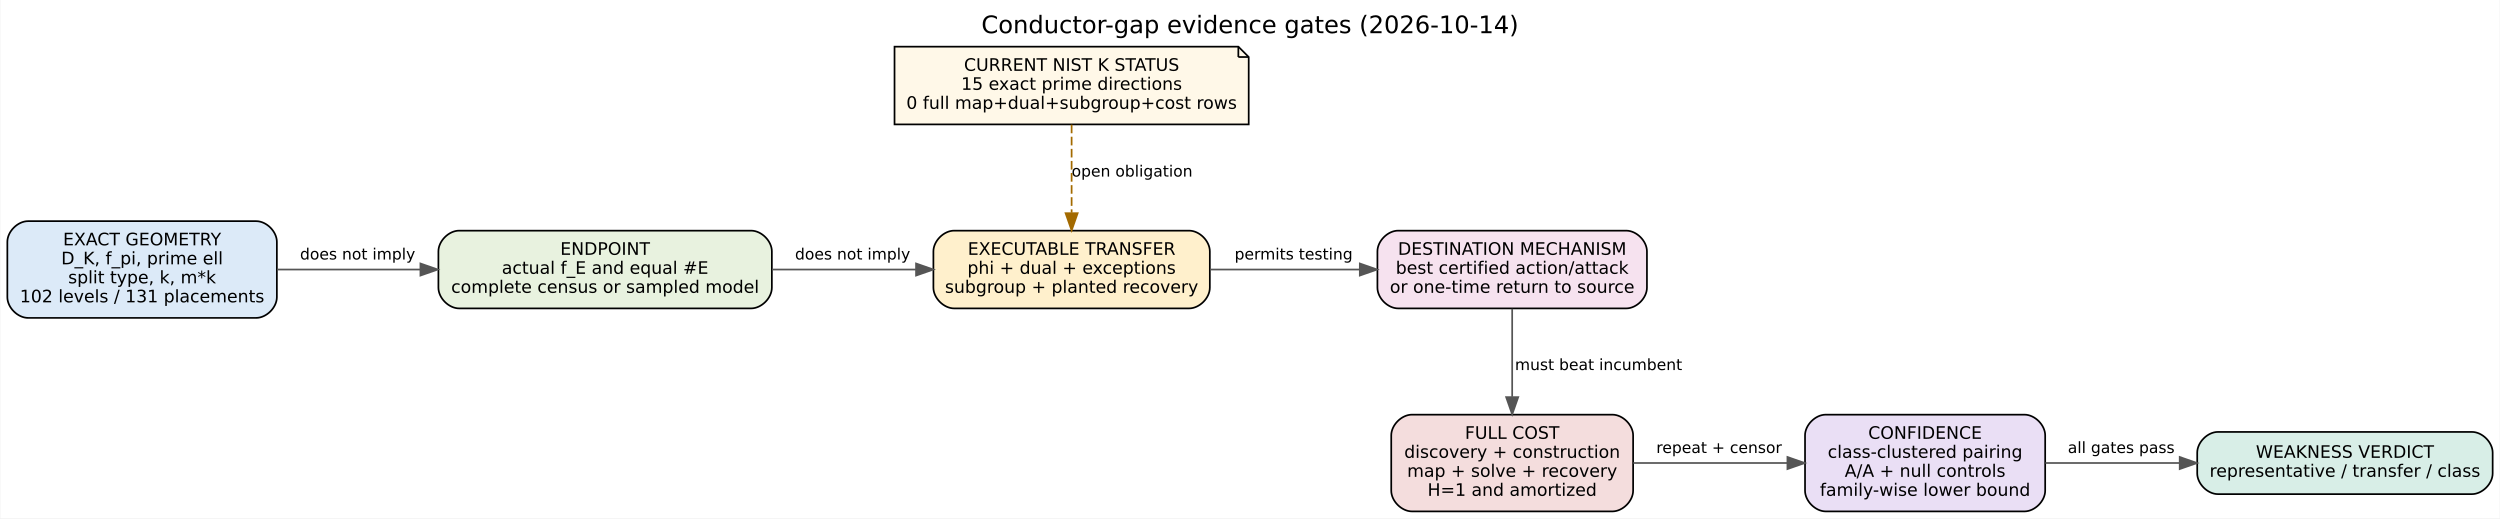
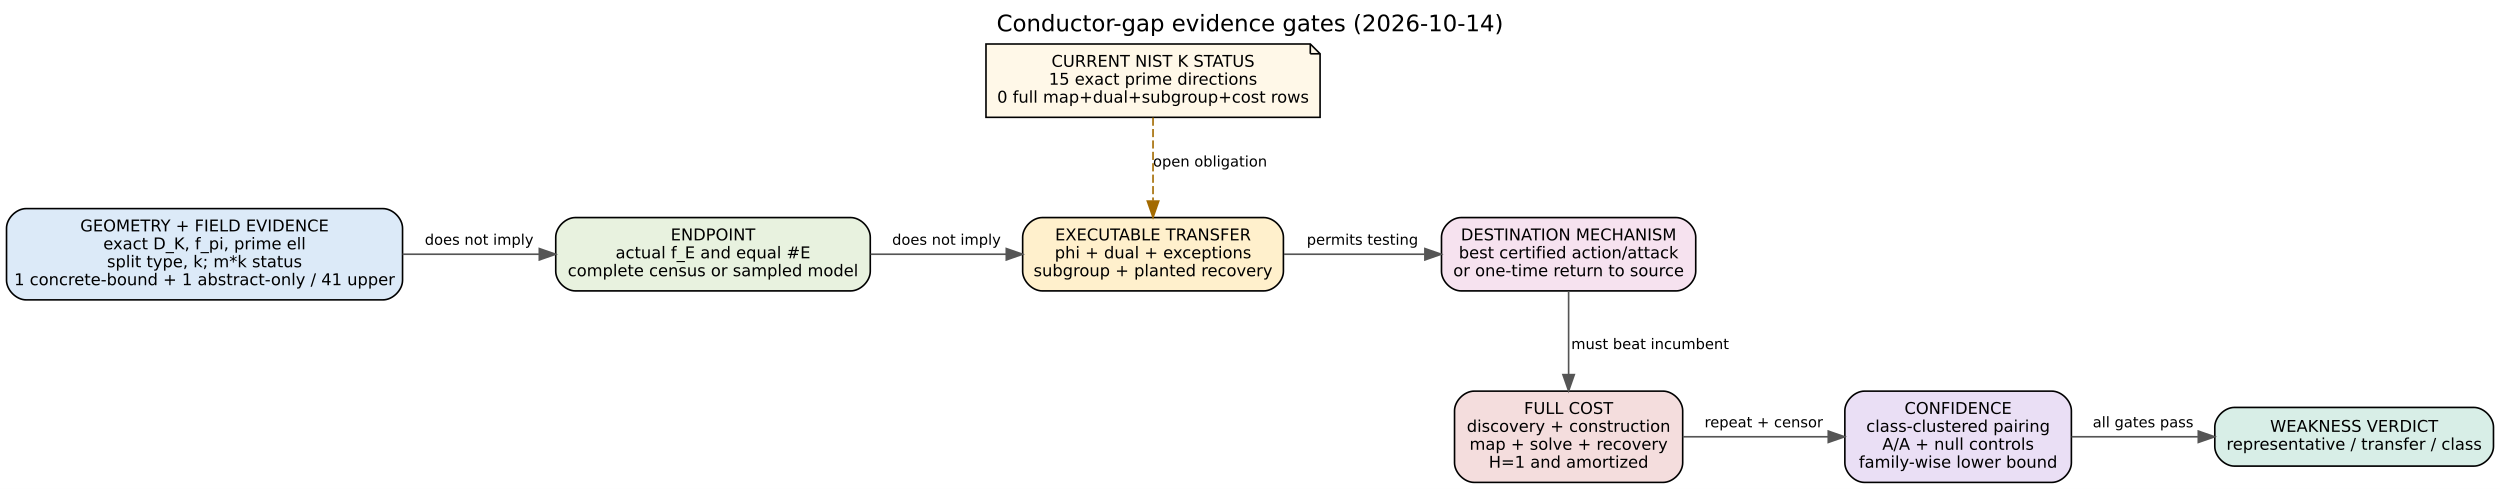
- <svg xmlns="http://www.w3.org/2000/svg" width="1447pt" height="300pt" viewBox="0.00 0.00 1446.50 300.00">
+ <svg xmlns="http://www.w3.org/2000/svg" width="1534pt" height="300pt" viewBox="0.00 0.00 1534.00 300.00">
  <g id="graph0" class="graph" transform="scale(1 1) rotate(0) translate(4 296)">
-     <polygon fill="white" stroke="transparent" points="-4,4 -4,-296 1442.5,-296 1442.5,4 -4,4" />
-     <text text-anchor="middle" x="719.25" y="-276.8" font-family="DejaVu Sans" font-size="14.00">Conductor-gap evidence gates (2026-10-14)</text>
+     <polygon fill="white" stroke="transparent" points="-4,4 -4,-296 1530,-296 1530,4 -4,4" />
+     <text text-anchor="middle" x="763" y="-276.8" font-family="DejaVu Sans" font-size="14.00">Conductor-gap evidence gates (2026-10-14)</text>
    <g id="node1" class="node">
-       <path fill="#dceaf8" stroke="black" d="M144,-168C144,-168 12,-168 12,-168 6,-168 0,-162 0,-156 0,-156 0,-124 0,-124 0,-118 6,-112 12,-112 12,-112 144,-112 144,-112 150,-112 156,-118 156,-124 156,-124 156,-156 156,-156 156,-162 150,-168 144,-168" />
-       <text text-anchor="middle" x="78" y="-154" font-family="DejaVu Sans" font-size="10.00">EXACT GEOMETRY</text>
-       <text text-anchor="middle" x="78" y="-143" font-family="DejaVu Sans" font-size="10.00">D_K, f_pi, prime ell</text>
-       <text text-anchor="middle" x="78" y="-132" font-family="DejaVu Sans" font-size="10.00">split type, k, m*k</text>
-       <text text-anchor="middle" x="78" y="-121" font-family="DejaVu Sans" font-size="10.00">102 levels / 131 placements</text>
+       <path fill="#dceaf8" stroke="black" d="M231,-168C231,-168 12,-168 12,-168 6,-168 0,-162 0,-156 0,-156 0,-124 0,-124 0,-118 6,-112 12,-112 12,-112 231,-112 231,-112 237,-112 243,-118 243,-124 243,-124 243,-156 243,-156 243,-162 237,-168 231,-168" />
+       <text text-anchor="middle" x="121.5" y="-154" font-family="DejaVu Sans" font-size="10.00">GEOMETRY + FIELD EVIDENCE</text>
+       <text text-anchor="middle" x="121.5" y="-143" font-family="DejaVu Sans" font-size="10.00">exact D_K, f_pi, prime ell</text>
+       <text text-anchor="middle" x="121.5" y="-132" font-family="DejaVu Sans" font-size="10.00">split type, k; m*k status</text>
+       <text text-anchor="middle" x="121.5" y="-121" font-family="DejaVu Sans" font-size="10.00">1 concrete-bound + 1 abstract-only / 41 upper</text>
    </g>
    <g id="node2" class="node">
-       <path fill="#e8f2df" stroke="black" d="M430.5,-162.5C430.5,-162.5 261.5,-162.5 261.5,-162.5 255.5,-162.5 249.5,-156.5 249.5,-150.5 249.5,-150.5 249.5,-129.5 249.5,-129.5 249.5,-123.5 255.5,-117.5 261.5,-117.5 261.5,-117.5 430.5,-117.5 430.5,-117.5 436.5,-117.5 442.5,-123.5 442.5,-129.5 442.5,-129.5 442.5,-150.5 442.5,-150.5 442.5,-156.5 436.5,-162.5 430.5,-162.5" />
-       <text text-anchor="middle" x="346" y="-148.5" font-family="DejaVu Sans" font-size="10.00">ENDPOINT</text>
-       <text text-anchor="middle" x="346" y="-137.5" font-family="DejaVu Sans" font-size="10.00">actual f_E and equal #E</text>
-       <text text-anchor="middle" x="346" y="-126.5" font-family="DejaVu Sans" font-size="10.00">complete census or sampled model</text>
+       <path fill="#e8f2df" stroke="black" d="M518,-162.5C518,-162.5 349,-162.5 349,-162.5 343,-162.5 337,-156.5 337,-150.5 337,-150.5 337,-129.5 337,-129.5 337,-123.5 343,-117.5 349,-117.5 349,-117.5 518,-117.5 518,-117.5 524,-117.5 530,-123.5 530,-129.5 530,-129.5 530,-150.5 530,-150.5 530,-156.5 524,-162.5 518,-162.5" />
+       <text text-anchor="middle" x="433.5" y="-148.5" font-family="DejaVu Sans" font-size="10.00">ENDPOINT</text>
+       <text text-anchor="middle" x="433.5" y="-137.5" font-family="DejaVu Sans" font-size="10.00">actual f_E and equal #E</text>
+       <text text-anchor="middle" x="433.5" y="-126.5" font-family="DejaVu Sans" font-size="10.00">complete census or sampled model</text>
    </g>
    <g id="edge1" class="edge">
-       <path fill="none" stroke="#555555" d="M156.24,-140C182.11,-140 211.35,-140 238.99,-140" />
-       <polygon fill="#555555" stroke="#555555" points="239.1,-143.5 249.1,-140 239.1,-136.5 239.1,-143.5" />
-       <text text-anchor="middle" x="202.75" y="-145.8" font-family="DejaVu Sans" font-size="9.00">does not imply</text>
+       <path fill="none" stroke="#555555" d="M243.02,-140C270.63,-140 299.76,-140 326.71,-140" />
+       <polygon fill="#555555" stroke="#555555" points="326.92,-143.5 336.92,-140 326.92,-136.5 326.92,-143.5" />
+       <text text-anchor="middle" x="290" y="-145.8" font-family="DejaVu Sans" font-size="9.00">does not imply</text>
    </g>
    <g id="node3" class="node">
-       <path fill="#fff0cc" stroke="black" d="M684,-162.5C684,-162.5 548,-162.5 548,-162.5 542,-162.5 536,-156.5 536,-150.5 536,-150.5 536,-129.5 536,-129.5 536,-123.5 542,-117.5 548,-117.5 548,-117.5 684,-117.5 684,-117.5 690,-117.5 696,-123.5 696,-129.5 696,-129.5 696,-150.5 696,-150.5 696,-156.5 690,-162.5 684,-162.5" />
-       <text text-anchor="middle" x="616" y="-148.5" font-family="DejaVu Sans" font-size="10.00">EXECUTABLE TRANSFER</text>
-       <text text-anchor="middle" x="616" y="-137.5" font-family="DejaVu Sans" font-size="10.00">phi + dual + exceptions</text>
-       <text text-anchor="middle" x="616" y="-126.5" font-family="DejaVu Sans" font-size="10.00">subgroup + planted recovery</text>
+       <path fill="#fff0cc" stroke="black" d="M771.5,-162.5C771.5,-162.5 635.5,-162.5 635.5,-162.5 629.5,-162.5 623.5,-156.5 623.5,-150.5 623.5,-150.5 623.5,-129.5 623.5,-129.5 623.5,-123.5 629.5,-117.5 635.5,-117.5 635.5,-117.5 771.5,-117.5 771.5,-117.5 777.5,-117.5 783.5,-123.5 783.5,-129.5 783.5,-129.5 783.5,-150.5 783.5,-150.5 783.5,-156.5 777.5,-162.5 771.5,-162.5" />
+       <text text-anchor="middle" x="703.5" y="-148.5" font-family="DejaVu Sans" font-size="10.00">EXECUTABLE TRANSFER</text>
+       <text text-anchor="middle" x="703.5" y="-137.5" font-family="DejaVu Sans" font-size="10.00">phi + dual + exceptions</text>
+       <text text-anchor="middle" x="703.5" y="-126.5" font-family="DejaVu Sans" font-size="10.00">subgroup + planted recovery</text>
    </g>
    <g id="edge2" class="edge">
-       <path fill="none" stroke="#555555" d="M442.71,-140C469.82,-140 499.16,-140 525.87,-140" />
-       <polygon fill="#555555" stroke="#555555" points="525.96,-143.5 535.96,-140 525.96,-136.5 525.96,-143.5" />
-       <text text-anchor="middle" x="489.25" y="-145.8" font-family="DejaVu Sans" font-size="9.00">does not imply</text>
+       <path fill="none" stroke="#555555" d="M530.21,-140C557.32,-140 586.66,-140 613.37,-140" />
+       <polygon fill="#555555" stroke="#555555" points="613.46,-143.5 623.46,-140 613.46,-136.5 613.46,-143.5" />
+       <text text-anchor="middle" x="576.75" y="-145.8" font-family="DejaVu Sans" font-size="9.00">does not imply</text>
    </g>
    <g id="node4" class="node">
-       <path fill="#f6e2ef" stroke="black" d="M937,-162.5C937,-162.5 805,-162.5 805,-162.5 799,-162.5 793,-156.5 793,-150.5 793,-150.5 793,-129.5 793,-129.5 793,-123.5 799,-117.5 805,-117.5 805,-117.5 937,-117.5 937,-117.5 943,-117.5 949,-123.5 949,-129.5 949,-129.5 949,-150.5 949,-150.5 949,-156.5 943,-162.5 937,-162.5" />
-       <text text-anchor="middle" x="871" y="-148.5" font-family="DejaVu Sans" font-size="10.00">DESTINATION MECHANISM</text>
-       <text text-anchor="middle" x="871" y="-137.5" font-family="DejaVu Sans" font-size="10.00">best certified action/attack</text>
-       <text text-anchor="middle" x="871" y="-126.5" font-family="DejaVu Sans" font-size="10.00">or one-time return to source</text>
+       <path fill="#f6e2ef" stroke="black" d="M1024.5,-162.5C1024.5,-162.5 892.5,-162.5 892.5,-162.5 886.5,-162.5 880.5,-156.5 880.5,-150.5 880.5,-150.5 880.5,-129.5 880.5,-129.5 880.5,-123.5 886.5,-117.5 892.5,-117.5 892.5,-117.5 1024.5,-117.5 1024.5,-117.5 1030.5,-117.5 1036.5,-123.5 1036.5,-129.5 1036.5,-129.5 1036.5,-150.5 1036.5,-150.5 1036.5,-156.5 1030.5,-162.5 1024.5,-162.5" />
+       <text text-anchor="middle" x="958.5" y="-148.5" font-family="DejaVu Sans" font-size="10.00">DESTINATION MECHANISM</text>
+       <text text-anchor="middle" x="958.5" y="-137.5" font-family="DejaVu Sans" font-size="10.00">best certified action/attack</text>
+       <text text-anchor="middle" x="958.5" y="-126.5" font-family="DejaVu Sans" font-size="10.00">or one-time return to source</text>
    </g>
    <g id="edge3" class="edge">
-       <path fill="none" stroke="#555555" d="M696.33,-140C723.77,-140 754.59,-140 782.63,-140" />
-       <polygon fill="#555555" stroke="#555555" points="782.82,-143.5 792.81,-140 782.81,-136.5 782.82,-143.5" />
-       <text text-anchor="middle" x="744.5" y="-145.8" font-family="DejaVu Sans" font-size="9.00">permits testing</text>
+       <path fill="none" stroke="#555555" d="M783.83,-140C811.27,-140 842.09,-140 870.13,-140" />
+       <polygon fill="#555555" stroke="#555555" points="870.32,-143.5 880.31,-140 870.31,-136.5 870.32,-143.5" />
+       <text text-anchor="middle" x="832" y="-145.8" font-family="DejaVu Sans" font-size="9.00">permits testing</text>
    </g>
    <g id="node5" class="node">
-       <path fill="#f4dddd" stroke="black" d="M929,-56C929,-56 813,-56 813,-56 807,-56 801,-50 801,-44 801,-44 801,-12 801,-12 801,-6 807,0 813,0 813,0 929,0 929,0 935,0 941,-6 941,-12 941,-12 941,-44 941,-44 941,-50 935,-56 929,-56" />
-       <text text-anchor="middle" x="871" y="-42" font-family="DejaVu Sans" font-size="10.00">FULL COST</text>
-       <text text-anchor="middle" x="871" y="-31" font-family="DejaVu Sans" font-size="10.00">discovery + construction</text>
-       <text text-anchor="middle" x="871" y="-20" font-family="DejaVu Sans" font-size="10.00">map + solve + recovery</text>
-       <text text-anchor="middle" x="871" y="-9" font-family="DejaVu Sans" font-size="10.00">H=1 and amortized</text>
+       <path fill="#f4dddd" stroke="black" d="M1016.5,-56C1016.5,-56 900.5,-56 900.5,-56 894.5,-56 888.5,-50 888.5,-44 888.5,-44 888.5,-12 888.5,-12 888.5,-6 894.5,0 900.5,0 900.5,0 1016.5,0 1016.5,0 1022.5,0 1028.5,-6 1028.5,-12 1028.5,-12 1028.5,-44 1028.5,-44 1028.5,-50 1022.5,-56 1016.5,-56" />
+       <text text-anchor="middle" x="958.5" y="-42" font-family="DejaVu Sans" font-size="10.00">FULL COST</text>
+       <text text-anchor="middle" x="958.5" y="-31" font-family="DejaVu Sans" font-size="10.00">discovery + construction</text>
+       <text text-anchor="middle" x="958.5" y="-20" font-family="DejaVu Sans" font-size="10.00">map + solve + recovery</text>
+       <text text-anchor="middle" x="958.5" y="-9" font-family="DejaVu Sans" font-size="10.00">H=1 and amortized</text>
    </g>
    <g id="edge4" class="edge">
-       <path fill="none" stroke="#555555" d="M871,-117.27C871,-102.75 871,-83.28 871,-66.32" />
-       <polygon fill="#555555" stroke="#555555" points="874.5,-66.15 871,-56.15 867.5,-66.15 874.5,-66.15" />
-       <text text-anchor="middle" x="921" y="-81.8" font-family="DejaVu Sans" font-size="9.00">must beat incumbent</text>
+       <path fill="none" stroke="#555555" d="M958.5,-117.27C958.5,-102.75 958.5,-83.28 958.5,-66.32" />
+       <polygon fill="#555555" stroke="#555555" points="962,-66.15 958.5,-56.15 955,-66.15 962,-66.15" />
+       <text text-anchor="middle" x="1008.5" y="-81.8" font-family="DejaVu Sans" font-size="9.00">must beat incumbent</text>
    </g>
    <g id="node6" class="node">
-       <path fill="#eadff5" stroke="black" d="M1167.5,-56C1167.5,-56 1052.5,-56 1052.5,-56 1046.5,-56 1040.5,-50 1040.5,-44 1040.5,-44 1040.5,-12 1040.5,-12 1040.5,-6 1046.5,0 1052.5,0 1052.5,0 1167.5,0 1167.5,0 1173.5,0 1179.5,-6 1179.5,-12 1179.5,-12 1179.5,-44 1179.5,-44 1179.5,-50 1173.5,-56 1167.5,-56" />
-       <text text-anchor="middle" x="1110" y="-42" font-family="DejaVu Sans" font-size="10.00">CONFIDENCE</text>
-       <text text-anchor="middle" x="1110" y="-31" font-family="DejaVu Sans" font-size="10.00">class-clustered pairing</text>
-       <text text-anchor="middle" x="1110" y="-20" font-family="DejaVu Sans" font-size="10.00">A/A + null controls</text>
-       <text text-anchor="middle" x="1110" y="-9" font-family="DejaVu Sans" font-size="10.00">family-wise lower bound</text>
+       <path fill="#eadff5" stroke="black" d="M1255,-56C1255,-56 1140,-56 1140,-56 1134,-56 1128,-50 1128,-44 1128,-44 1128,-12 1128,-12 1128,-6 1134,0 1140,0 1140,0 1255,0 1255,0 1261,0 1267,-6 1267,-12 1267,-12 1267,-44 1267,-44 1267,-50 1261,-56 1255,-56" />
+       <text text-anchor="middle" x="1197.5" y="-42" font-family="DejaVu Sans" font-size="10.00">CONFIDENCE</text>
+       <text text-anchor="middle" x="1197.5" y="-31" font-family="DejaVu Sans" font-size="10.00">class-clustered pairing</text>
+       <text text-anchor="middle" x="1197.5" y="-20" font-family="DejaVu Sans" font-size="10.00">A/A + null controls</text>
+       <text text-anchor="middle" x="1197.5" y="-9" font-family="DejaVu Sans" font-size="10.00">family-wise lower bound</text>
    </g>
    <g id="edge5" class="edge">
-       <path fill="none" stroke="#555555" d="M941.09,-28C969.06,-28 1001.41,-28 1030.27,-28" />
-       <polygon fill="#555555" stroke="#555555" points="1030.32,-31.5 1040.32,-28 1030.32,-24.5 1030.32,-31.5" />
-       <text text-anchor="middle" x="990.75" y="-33.8" font-family="DejaVu Sans" font-size="9.00">repeat + censor</text>
+       <path fill="none" stroke="#555555" d="M1028.59,-28C1056.56,-28 1088.91,-28 1117.77,-28" />
+       <polygon fill="#555555" stroke="#555555" points="1117.82,-31.5 1127.82,-28 1117.82,-24.5 1117.82,-31.5" />
+       <text text-anchor="middle" x="1078.25" y="-33.8" font-family="DejaVu Sans" font-size="9.00">repeat + censor</text>
    </g>
    <g id="node7" class="node">
-       <path fill="#d8eee7" stroke="black" d="M1426.5,-46C1426.5,-46 1279.5,-46 1279.5,-46 1273.5,-46 1267.5,-40 1267.5,-34 1267.5,-34 1267.5,-22 1267.5,-22 1267.5,-16 1273.5,-10 1279.5,-10 1279.5,-10 1426.5,-10 1426.5,-10 1432.5,-10 1438.5,-16 1438.5,-22 1438.5,-22 1438.5,-34 1438.5,-34 1438.5,-40 1432.5,-46 1426.5,-46" />
-       <text text-anchor="middle" x="1353" y="-31" font-family="DejaVu Sans" font-size="10.00">WEAKNESS VERDICT</text>
-       <text text-anchor="middle" x="1353" y="-20" font-family="DejaVu Sans" font-size="10.00">representative / transfer / class</text>
+       <path fill="#d8eee7" stroke="black" d="M1514,-46C1514,-46 1367,-46 1367,-46 1361,-46 1355,-40 1355,-34 1355,-34 1355,-22 1355,-22 1355,-16 1361,-10 1367,-10 1367,-10 1514,-10 1514,-10 1520,-10 1526,-16 1526,-22 1526,-22 1526,-34 1526,-34 1526,-40 1520,-46 1514,-46" />
+       <text text-anchor="middle" x="1440.5" y="-31" font-family="DejaVu Sans" font-size="10.00">WEAKNESS VERDICT</text>
+       <text text-anchor="middle" x="1440.5" y="-20" font-family="DejaVu Sans" font-size="10.00">representative / transfer / class</text>
    </g>
    <g id="edge6" class="edge">
-       <path fill="none" stroke="#555555" d="M1179.63,-28C1203.78,-28 1231.28,-28 1257.16,-28" />
-       <polygon fill="#555555" stroke="#555555" points="1257.37,-31.5 1267.37,-28 1257.37,-24.5 1257.37,-31.5" />
-       <text text-anchor="middle" x="1223.5" y="-33.8" font-family="DejaVu Sans" font-size="9.00">all gates pass</text>
+       <path fill="none" stroke="#555555" d="M1267.13,-28C1291.28,-28 1318.78,-28 1344.66,-28" />
+       <polygon fill="#555555" stroke="#555555" points="1344.87,-31.5 1354.87,-28 1344.87,-24.5 1344.87,-31.5" />
+       <text text-anchor="middle" x="1311" y="-33.8" font-family="DejaVu Sans" font-size="9.00">all gates pass</text>
    </g>
    <g id="node8" class="node">
-       <polygon fill="#fff8e8" stroke="black" points="712.5,-269 513.5,-269 513.5,-224 718.5,-224 718.5,-263 712.5,-269" />
-       <polyline fill="none" stroke="black" points="712.5,-269 712.5,-263 " />
-       <polyline fill="none" stroke="black" points="718.5,-263 712.5,-263 " />
-       <text text-anchor="middle" x="616" y="-255" font-family="DejaVu Sans" font-size="10.00">CURRENT NIST K STATUS</text>
-       <text text-anchor="middle" x="616" y="-244" font-family="DejaVu Sans" font-size="10.00">15 exact prime directions</text>
-       <text text-anchor="middle" x="616" y="-233" font-family="DejaVu Sans" font-size="10.00">0 full map+dual+subgroup+cost rows</text>
+       <polygon fill="#fff8e8" stroke="black" points="800,-269 601,-269 601,-224 806,-224 806,-263 800,-269" />
+       <polyline fill="none" stroke="black" points="800,-269 800,-263 " />
+       <polyline fill="none" stroke="black" points="806,-263 800,-263 " />
+       <text text-anchor="middle" x="703.5" y="-255" font-family="DejaVu Sans" font-size="10.00">CURRENT NIST K STATUS</text>
+       <text text-anchor="middle" x="703.5" y="-244" font-family="DejaVu Sans" font-size="10.00">15 exact prime directions</text>
+       <text text-anchor="middle" x="703.5" y="-233" font-family="DejaVu Sans" font-size="10.00">0 full map+dual+subgroup+cost rows</text>
    </g>
    <g id="edge7" class="edge">
-       <path fill="none" stroke="#a36a00" stroke-dasharray="5,2" d="M616,-223.85C616,-209.14 616,-189.43 616,-172.92" />
-       <polygon fill="#a36a00" stroke="#a36a00" points="619.5,-172.62 616,-162.62 612.5,-172.62 619.5,-172.62" />
-       <text text-anchor="middle" x="651" y="-193.8" font-family="DejaVu Sans" font-size="9.00">open obligation</text>
+       <path fill="none" stroke="#a36a00" stroke-dasharray="5,2" d="M703.5,-223.85C703.5,-209.14 703.5,-189.43 703.5,-172.92" />
+       <polygon fill="#a36a00" stroke="#a36a00" points="707,-172.62 703.5,-162.62 700,-172.62 707,-172.62" />
+       <text text-anchor="middle" x="738.5" y="-193.8" font-family="DejaVu Sans" font-size="9.00">open obligation</text>
    </g>
  </g>
</svg>
